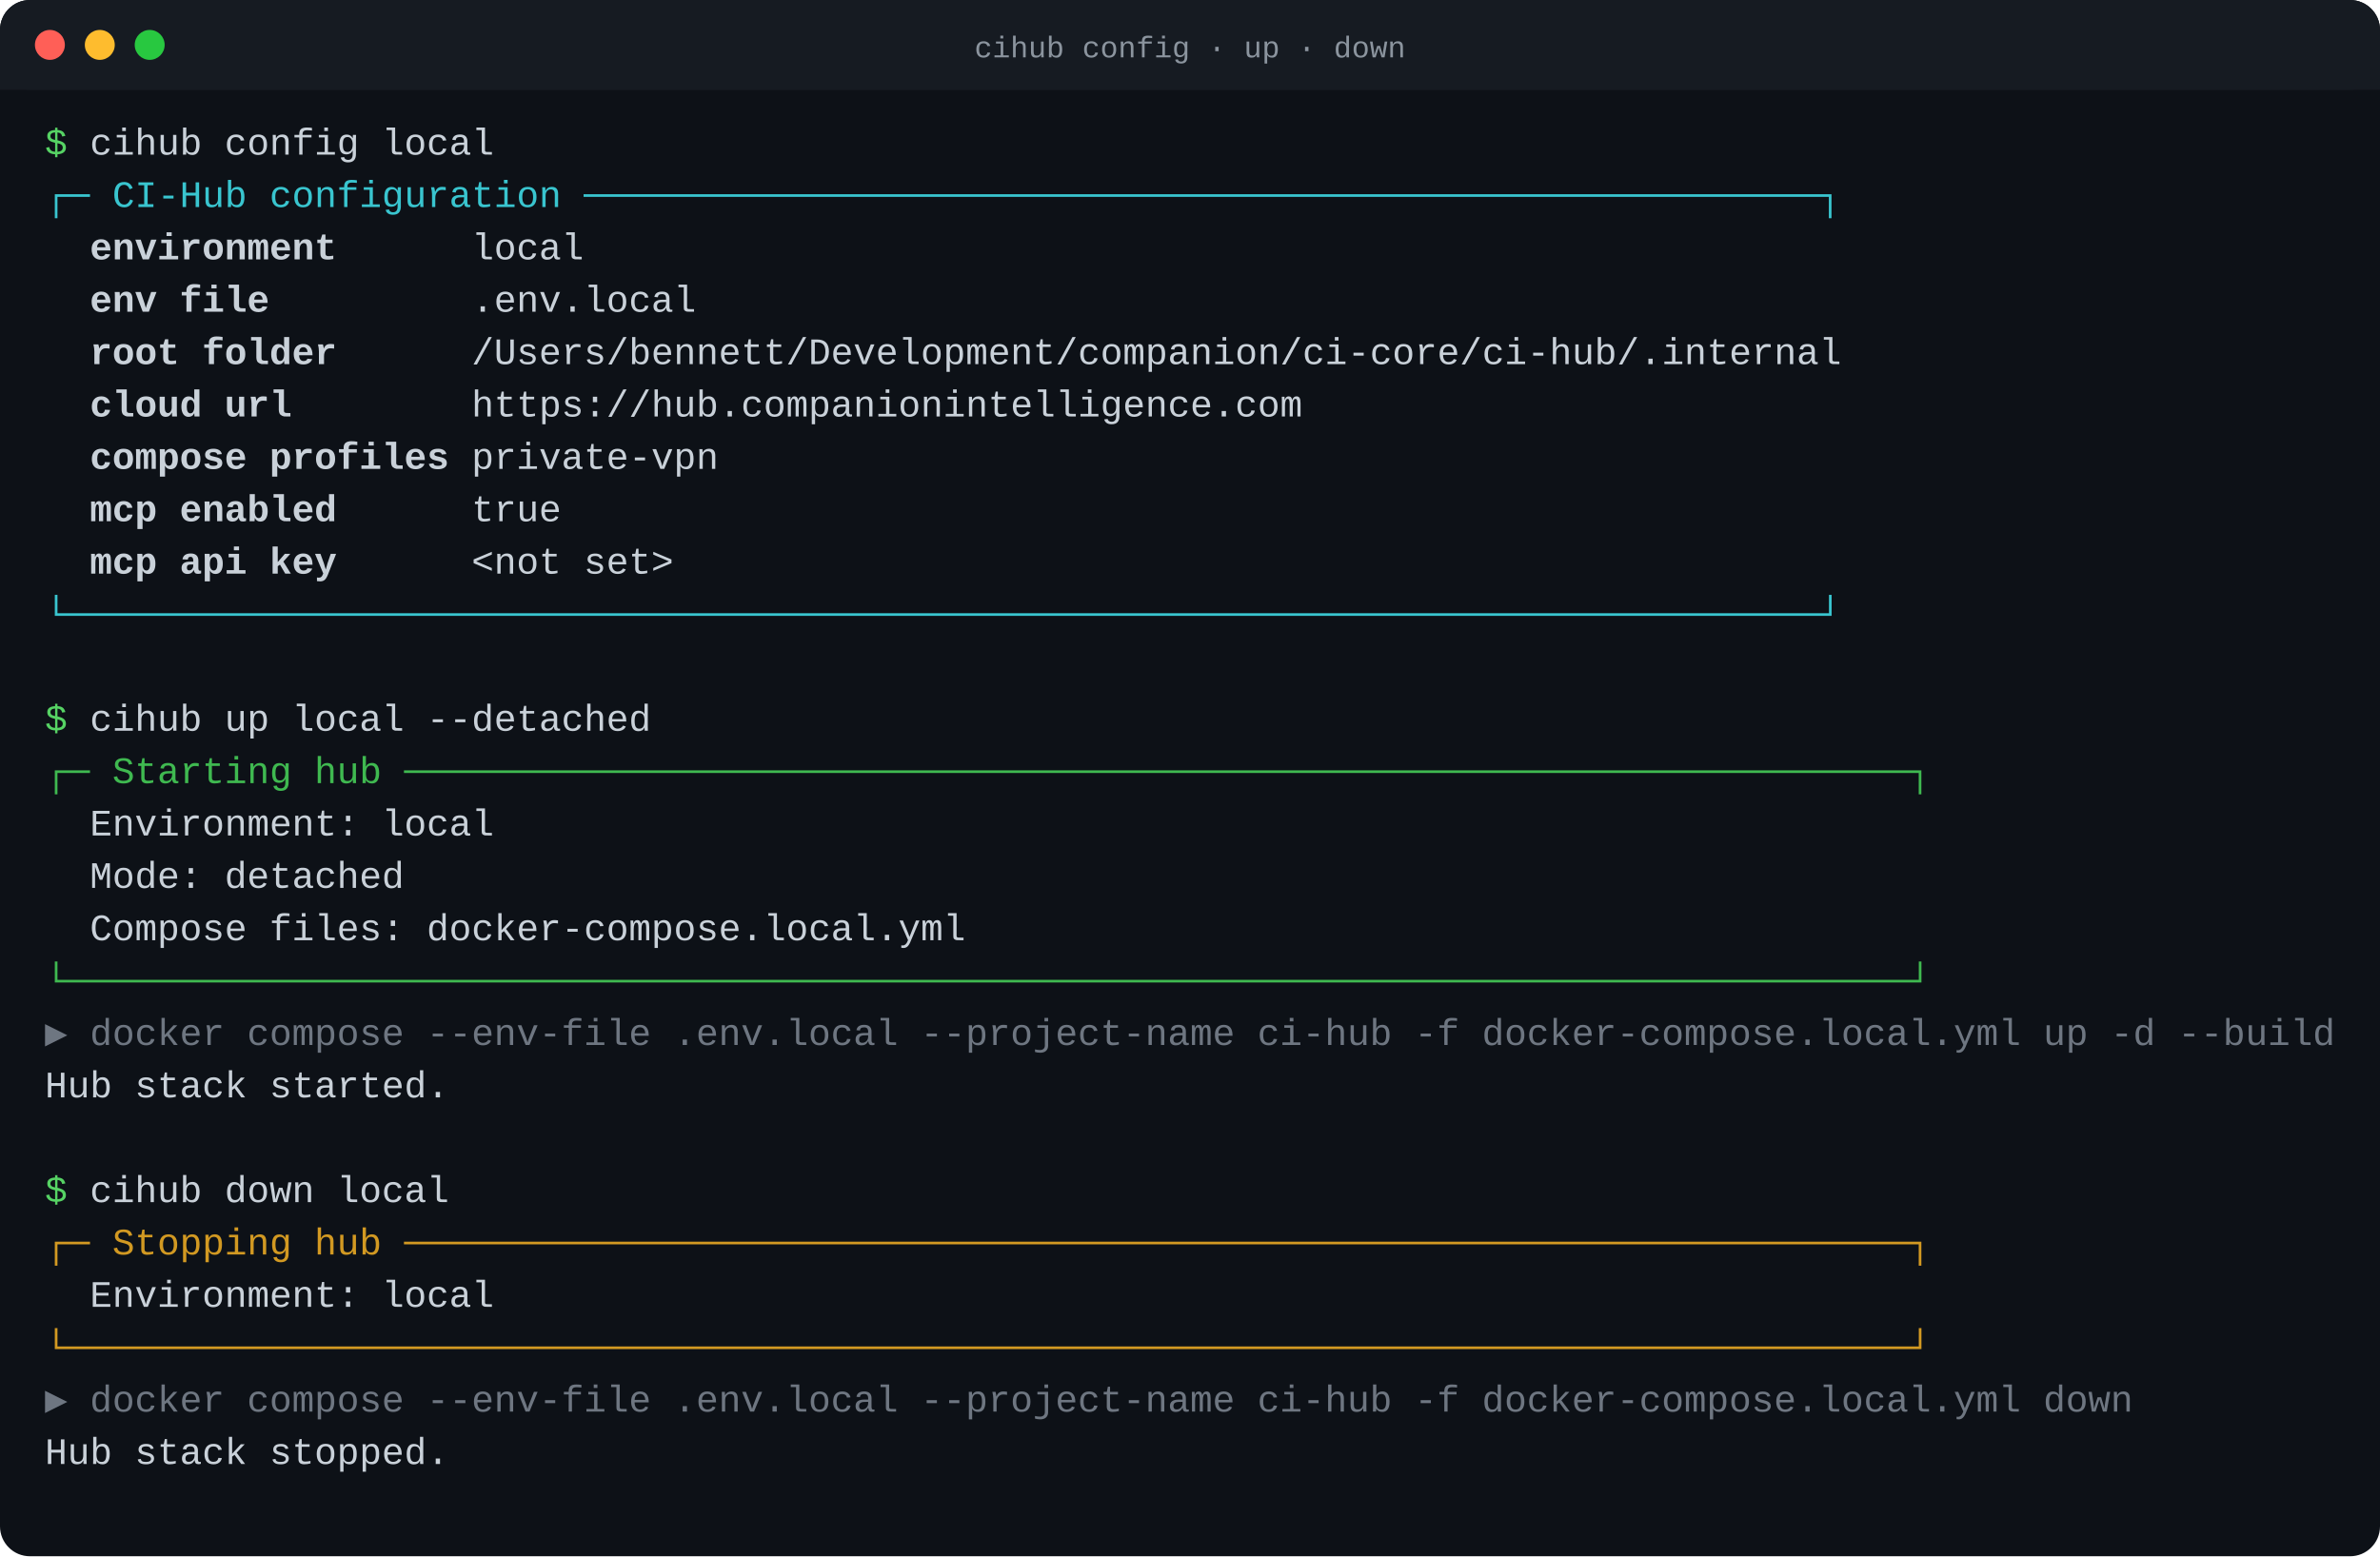
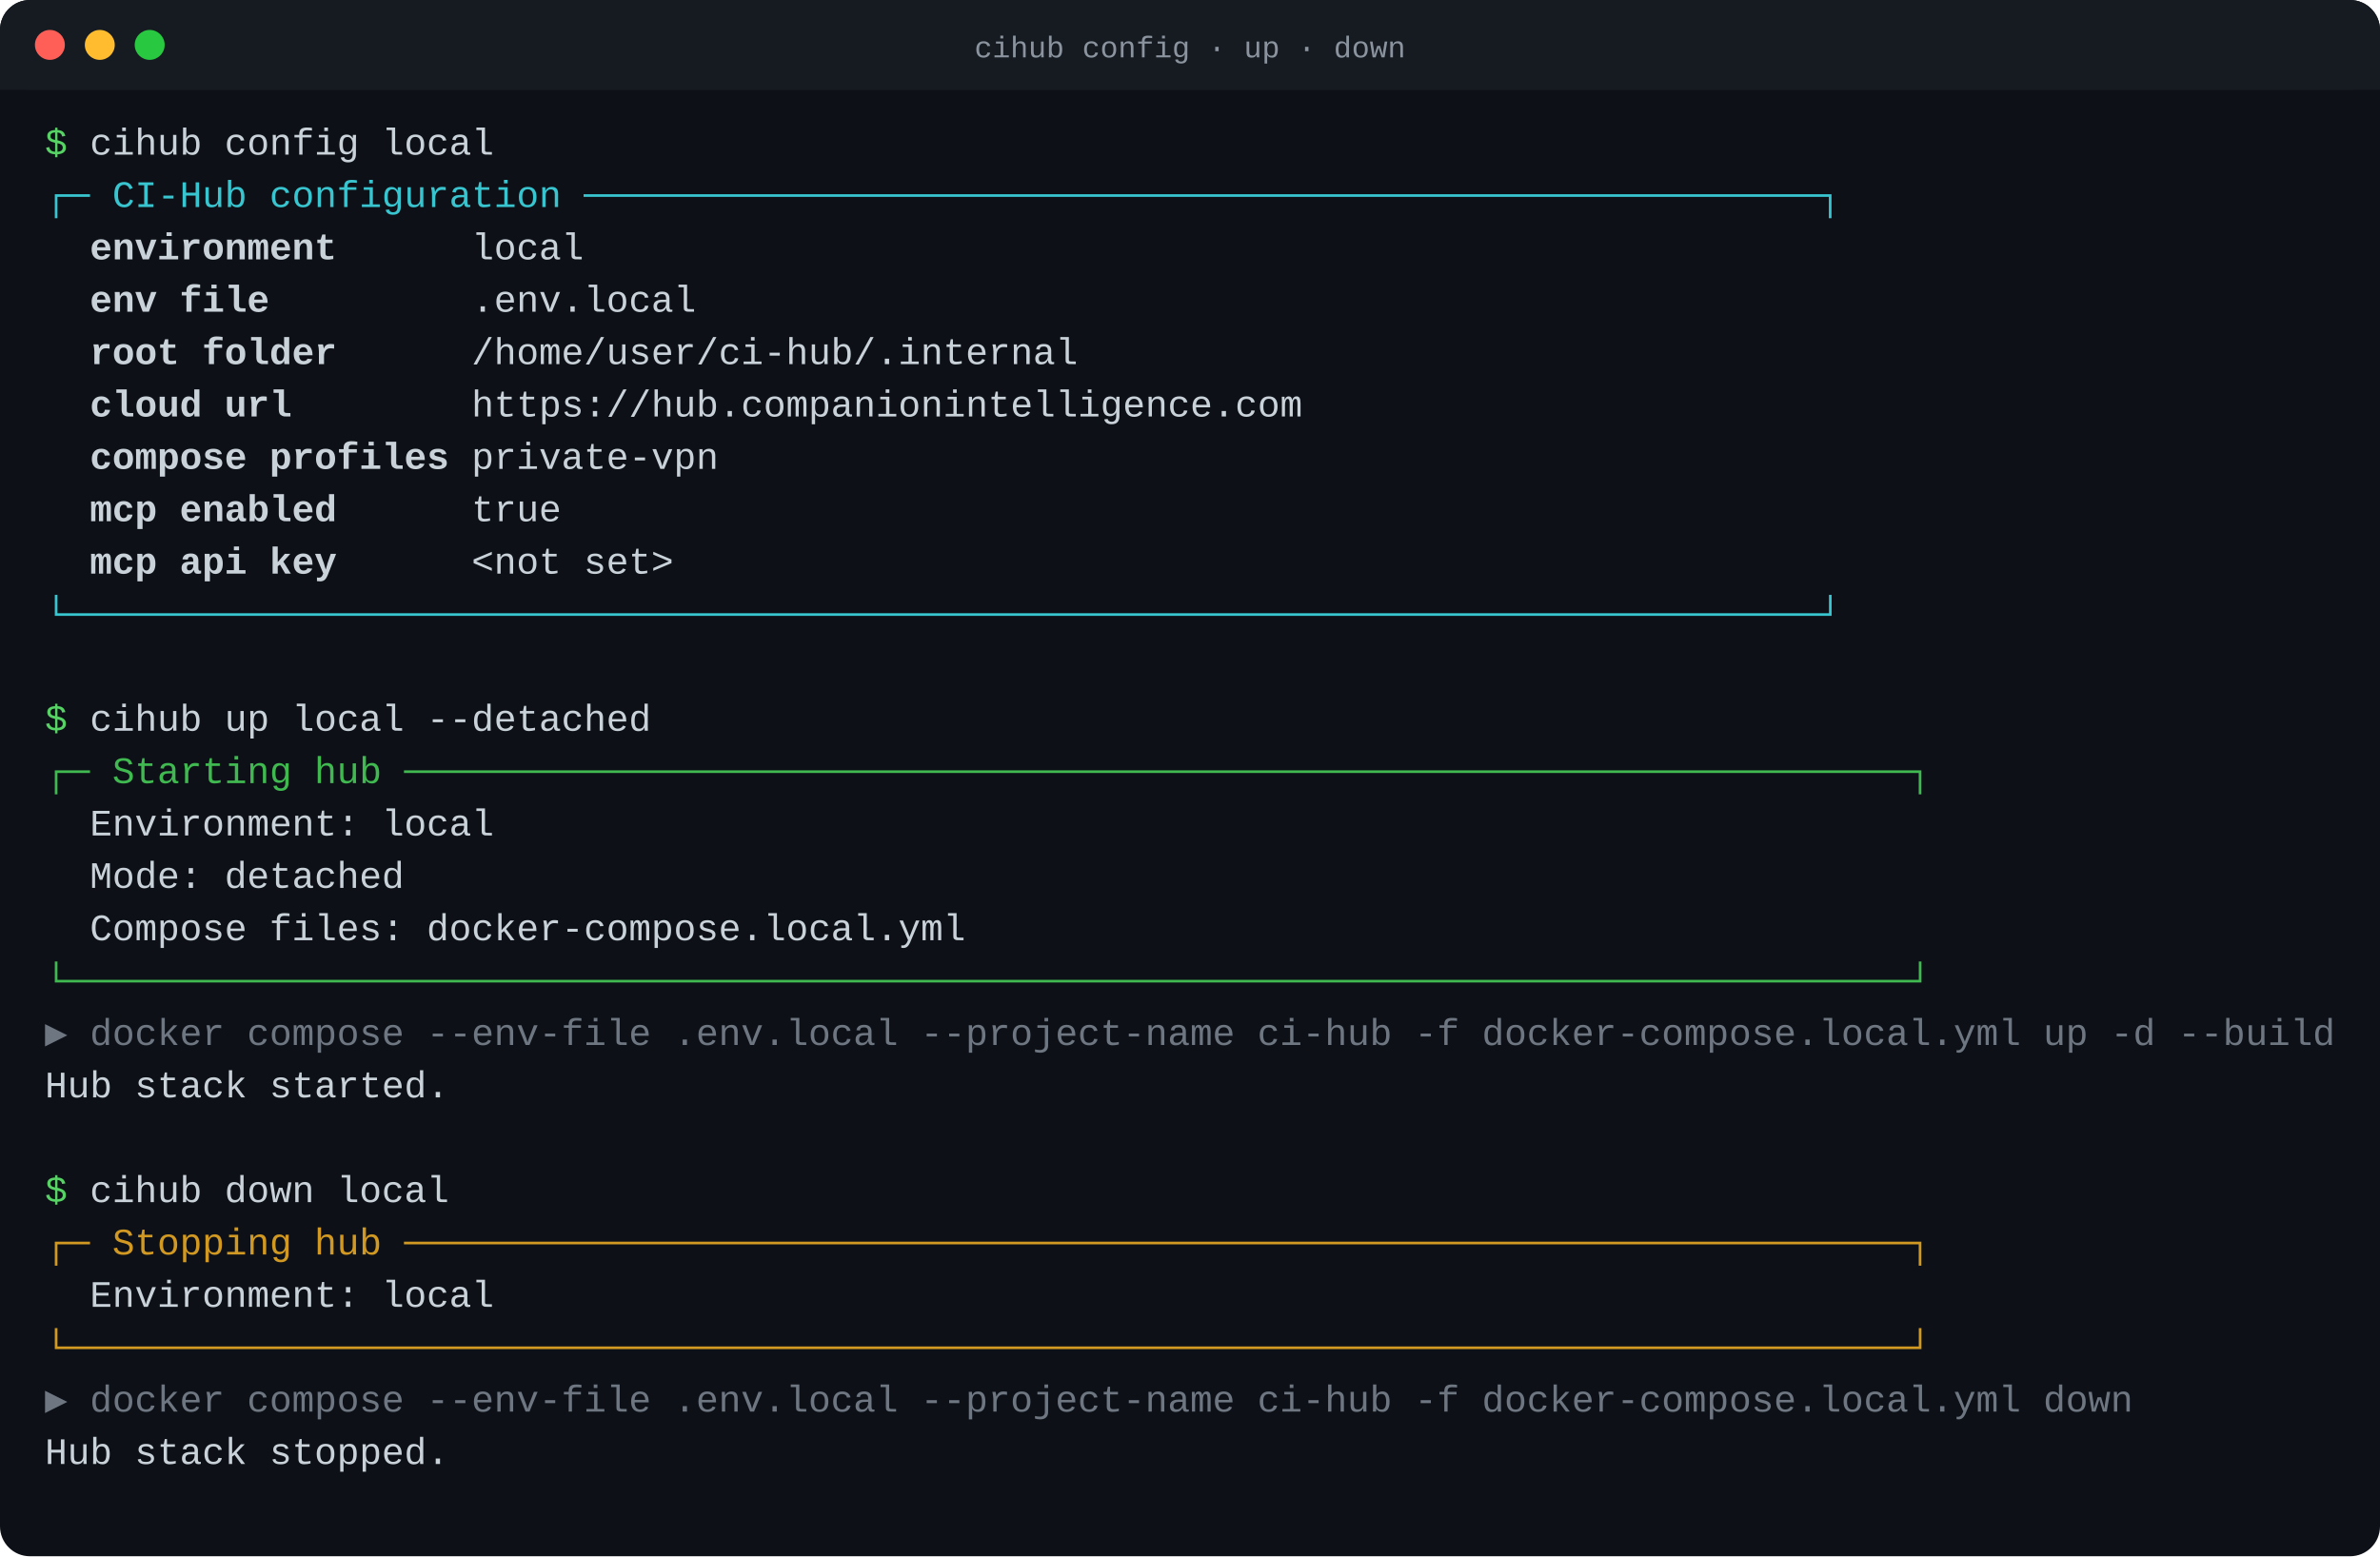
<svg xmlns="http://www.w3.org/2000/svg" width="954" height="624" viewBox="0 0 954 624" role="img" aria-label="cihub cihub config · up · down">
  <rect width="954" height="624" rx="12" fill="#0d1117" />
  <rect x="0" y="0" width="954" height="36" rx="12" fill="#161b22" />
  <rect x="0" y="24" width="954" height="12" fill="#161b22" />
  <circle cx="20" cy="18" r="6" fill="#ff5f57" />
  <circle cx="40" cy="18" r="6" fill="#febc2e" />
  <circle cx="60" cy="18" r="6" fill="#28c840" />
  <text x="477" y="23" text-anchor="middle" fill="#8b949e" font-size="12" font-family="ui-monospace, SFMono-Regular, Menlo, Monaco, Consolas, &quot;Liberation Mono&quot;, monospace">cihub config · up · down</text>
  <g font-family="ui-monospace, SFMono-Regular, Menlo, Monaco, Consolas, &quot;Liberation Mono&quot;, monospace" font-size="15" xml:space="preserve">
    <text x="18" y="62" textLength="9" lengthAdjust="spacingAndGlyphs" fill="#56d364">$</text>
    <text x="36" y="62" textLength="45" lengthAdjust="spacingAndGlyphs" fill="#c9d1d9">cihub</text>
    <text x="90" y="62" textLength="54" lengthAdjust="spacingAndGlyphs" fill="#c9d1d9">config</text>
    <text x="153" y="62" textLength="45" lengthAdjust="spacingAndGlyphs" fill="#c9d1d9">local</text>
    <text x="18" y="83" textLength="18" lengthAdjust="spacingAndGlyphs" fill="#39c5cf">┌─</text>
    <text x="45" y="83" textLength="54" lengthAdjust="spacingAndGlyphs" fill="#39c5cf">CI-Hub</text>
    <text x="108" y="83" textLength="117" lengthAdjust="spacingAndGlyphs" fill="#39c5cf">configuration</text>
    <text x="234" y="83" textLength="504" lengthAdjust="spacingAndGlyphs" fill="#39c5cf">───────────────────────────────────────────────────────┐</text>
    <text x="36" y="104" textLength="99" lengthAdjust="spacingAndGlyphs" fill="#c9d1d9" font-weight="bold">environment</text>
    <text x="189" y="104" textLength="45" lengthAdjust="spacingAndGlyphs" fill="#c9d1d9">local</text>
    <text x="36" y="125" textLength="27" lengthAdjust="spacingAndGlyphs" fill="#c9d1d9" font-weight="bold">env</text>
    <text x="72" y="125" textLength="36" lengthAdjust="spacingAndGlyphs" fill="#c9d1d9" font-weight="bold">file</text>
    <text x="189" y="125" textLength="90" lengthAdjust="spacingAndGlyphs" fill="#c9d1d9">.env.local</text>
    <text x="36" y="146" textLength="36" lengthAdjust="spacingAndGlyphs" fill="#c9d1d9" font-weight="bold">root</text>
    <text x="81" y="146" textLength="54" lengthAdjust="spacingAndGlyphs" fill="#c9d1d9" font-weight="bold">folder</text>
-     <text x="189" y="146" textLength="549" lengthAdjust="spacingAndGlyphs" fill="#c9d1d9">/Users/bennett/Development/companion/ci-core/ci-hub/.internal</text>
+     <text x="189" y="146" textLength="549" lengthAdjust="spacingAndGlyphs" fill="#c9d1d9">/home/user/ci-hub/.internal</text>
    <text x="36" y="167" textLength="45" lengthAdjust="spacingAndGlyphs" fill="#c9d1d9" font-weight="bold">cloud</text>
    <text x="90" y="167" textLength="27" lengthAdjust="spacingAndGlyphs" fill="#c9d1d9" font-weight="bold">url</text>
    <text x="189" y="167" textLength="333" lengthAdjust="spacingAndGlyphs" fill="#c9d1d9">https://hub.companionintelligence.com</text>
    <text x="36" y="188" textLength="63" lengthAdjust="spacingAndGlyphs" fill="#c9d1d9" font-weight="bold">compose</text>
    <text x="108" y="188" textLength="72" lengthAdjust="spacingAndGlyphs" fill="#c9d1d9" font-weight="bold">profiles</text>
    <text x="189" y="188" textLength="99" lengthAdjust="spacingAndGlyphs" fill="#c9d1d9">private-vpn</text>
    <text x="36" y="209" textLength="27" lengthAdjust="spacingAndGlyphs" fill="#c9d1d9" font-weight="bold">mcp</text>
    <text x="72" y="209" textLength="63" lengthAdjust="spacingAndGlyphs" fill="#c9d1d9" font-weight="bold">enabled</text>
    <text x="189" y="209" textLength="36" lengthAdjust="spacingAndGlyphs" fill="#c9d1d9">true</text>
    <text x="36" y="230" textLength="27" lengthAdjust="spacingAndGlyphs" fill="#c9d1d9" font-weight="bold">mcp</text>
    <text x="72" y="230" textLength="27" lengthAdjust="spacingAndGlyphs" fill="#c9d1d9" font-weight="bold">api</text>
    <text x="108" y="230" textLength="27" lengthAdjust="spacingAndGlyphs" fill="#c9d1d9" font-weight="bold">key</text>
    <text x="189" y="230" textLength="36" lengthAdjust="spacingAndGlyphs" fill="#c9d1d9">&lt;not</text>
    <text x="234" y="230" textLength="36" lengthAdjust="spacingAndGlyphs" fill="#c9d1d9">set&gt;</text>
    <text x="18" y="251" textLength="720" lengthAdjust="spacingAndGlyphs" fill="#39c5cf">└──────────────────────────────────────────────────────────────────────────────┘</text>
    <text x="18" y="293" textLength="9" lengthAdjust="spacingAndGlyphs" fill="#56d364">$</text>
    <text x="36" y="293" textLength="45" lengthAdjust="spacingAndGlyphs" fill="#c9d1d9">cihub</text>
    <text x="90" y="293" textLength="18" lengthAdjust="spacingAndGlyphs" fill="#c9d1d9">up</text>
    <text x="117" y="293" textLength="45" lengthAdjust="spacingAndGlyphs" fill="#c9d1d9">local</text>
    <text x="171" y="293" textLength="90" lengthAdjust="spacingAndGlyphs" fill="#c9d1d9">--detached</text>
    <text x="18" y="314" textLength="18" lengthAdjust="spacingAndGlyphs" fill="#3fb950">┌─</text>
    <text x="45" y="314" textLength="72" lengthAdjust="spacingAndGlyphs" fill="#3fb950">Starting</text>
    <text x="126" y="314" textLength="27" lengthAdjust="spacingAndGlyphs" fill="#3fb950">hub</text>
    <text x="162" y="314" textLength="612" lengthAdjust="spacingAndGlyphs" fill="#3fb950">───────────────────────────────────────────────────────────────────┐</text>
    <text x="36" y="335" textLength="108" lengthAdjust="spacingAndGlyphs" fill="#c9d1d9">Environment:</text>
    <text x="153" y="335" textLength="45" lengthAdjust="spacingAndGlyphs" fill="#c9d1d9">local</text>
    <text x="36" y="356" textLength="45" lengthAdjust="spacingAndGlyphs" fill="#c9d1d9">Mode:</text>
    <text x="90" y="356" textLength="72" lengthAdjust="spacingAndGlyphs" fill="#c9d1d9">detached</text>
    <text x="36" y="377" textLength="63" lengthAdjust="spacingAndGlyphs" fill="#c9d1d9">Compose</text>
    <text x="108" y="377" textLength="54" lengthAdjust="spacingAndGlyphs" fill="#c9d1d9">files:</text>
    <text x="171" y="377" textLength="216" lengthAdjust="spacingAndGlyphs" fill="#c9d1d9">docker-compose.local.yml</text>
    <text x="18" y="398" textLength="756" lengthAdjust="spacingAndGlyphs" fill="#3fb950">└──────────────────────────────────────────────────────────────────────────────────┘</text>
    <text x="18" y="419" textLength="9" lengthAdjust="spacingAndGlyphs" fill="#6e7681">▶</text>
    <text x="36" y="419" textLength="54" lengthAdjust="spacingAndGlyphs" fill="#6e7681">docker</text>
    <text x="99" y="419" textLength="63" lengthAdjust="spacingAndGlyphs" fill="#6e7681">compose</text>
    <text x="171" y="419" textLength="90" lengthAdjust="spacingAndGlyphs" fill="#6e7681">--env-file</text>
    <text x="270" y="419" textLength="90" lengthAdjust="spacingAndGlyphs" fill="#6e7681">.env.local</text>
    <text x="369" y="419" textLength="126" lengthAdjust="spacingAndGlyphs" fill="#6e7681">--project-name</text>
    <text x="504" y="419" textLength="54" lengthAdjust="spacingAndGlyphs" fill="#6e7681">ci-hub</text>
    <text x="567" y="419" textLength="18" lengthAdjust="spacingAndGlyphs" fill="#6e7681">-f</text>
    <text x="594" y="419" textLength="216" lengthAdjust="spacingAndGlyphs" fill="#6e7681">docker-compose.local.yml</text>
    <text x="819" y="419" textLength="18" lengthAdjust="spacingAndGlyphs" fill="#6e7681">up</text>
    <text x="846" y="419" textLength="18" lengthAdjust="spacingAndGlyphs" fill="#6e7681">-d</text>
    <text x="873" y="419" textLength="63" lengthAdjust="spacingAndGlyphs" fill="#6e7681">--build</text>
    <text x="18" y="440" textLength="27" lengthAdjust="spacingAndGlyphs" fill="#c9d1d9">Hub</text>
    <text x="54" y="440" textLength="45" lengthAdjust="spacingAndGlyphs" fill="#c9d1d9">stack</text>
    <text x="108" y="440" textLength="72" lengthAdjust="spacingAndGlyphs" fill="#c9d1d9">started.</text>
    <text x="18" y="482" textLength="9" lengthAdjust="spacingAndGlyphs" fill="#56d364">$</text>
    <text x="36" y="482" textLength="45" lengthAdjust="spacingAndGlyphs" fill="#c9d1d9">cihub</text>
    <text x="90" y="482" textLength="36" lengthAdjust="spacingAndGlyphs" fill="#c9d1d9">down</text>
    <text x="135" y="482" textLength="45" lengthAdjust="spacingAndGlyphs" fill="#c9d1d9">local</text>
    <text x="18" y="503" textLength="18" lengthAdjust="spacingAndGlyphs" fill="#d29922">┌─</text>
    <text x="45" y="503" textLength="72" lengthAdjust="spacingAndGlyphs" fill="#d29922">Stopping</text>
    <text x="126" y="503" textLength="27" lengthAdjust="spacingAndGlyphs" fill="#d29922">hub</text>
    <text x="162" y="503" textLength="612" lengthAdjust="spacingAndGlyphs" fill="#d29922">───────────────────────────────────────────────────────────────────┐</text>
    <text x="36" y="524" textLength="108" lengthAdjust="spacingAndGlyphs" fill="#c9d1d9">Environment:</text>
    <text x="153" y="524" textLength="45" lengthAdjust="spacingAndGlyphs" fill="#c9d1d9">local</text>
    <text x="18" y="545" textLength="756" lengthAdjust="spacingAndGlyphs" fill="#d29922">└──────────────────────────────────────────────────────────────────────────────────┘</text>
    <text x="18" y="566" textLength="9" lengthAdjust="spacingAndGlyphs" fill="#6e7681">▶</text>
    <text x="36" y="566" textLength="54" lengthAdjust="spacingAndGlyphs" fill="#6e7681">docker</text>
    <text x="99" y="566" textLength="63" lengthAdjust="spacingAndGlyphs" fill="#6e7681">compose</text>
    <text x="171" y="566" textLength="90" lengthAdjust="spacingAndGlyphs" fill="#6e7681">--env-file</text>
    <text x="270" y="566" textLength="90" lengthAdjust="spacingAndGlyphs" fill="#6e7681">.env.local</text>
    <text x="369" y="566" textLength="126" lengthAdjust="spacingAndGlyphs" fill="#6e7681">--project-name</text>
    <text x="504" y="566" textLength="54" lengthAdjust="spacingAndGlyphs" fill="#6e7681">ci-hub</text>
    <text x="567" y="566" textLength="18" lengthAdjust="spacingAndGlyphs" fill="#6e7681">-f</text>
    <text x="594" y="566" textLength="216" lengthAdjust="spacingAndGlyphs" fill="#6e7681">docker-compose.local.yml</text>
    <text x="819" y="566" textLength="36" lengthAdjust="spacingAndGlyphs" fill="#6e7681">down</text>
    <text x="18" y="587" textLength="27" lengthAdjust="spacingAndGlyphs" fill="#c9d1d9">Hub</text>
    <text x="54" y="587" textLength="45" lengthAdjust="spacingAndGlyphs" fill="#c9d1d9">stack</text>
    <text x="108" y="587" textLength="72" lengthAdjust="spacingAndGlyphs" fill="#c9d1d9">stopped.</text>
  </g>
</svg>
